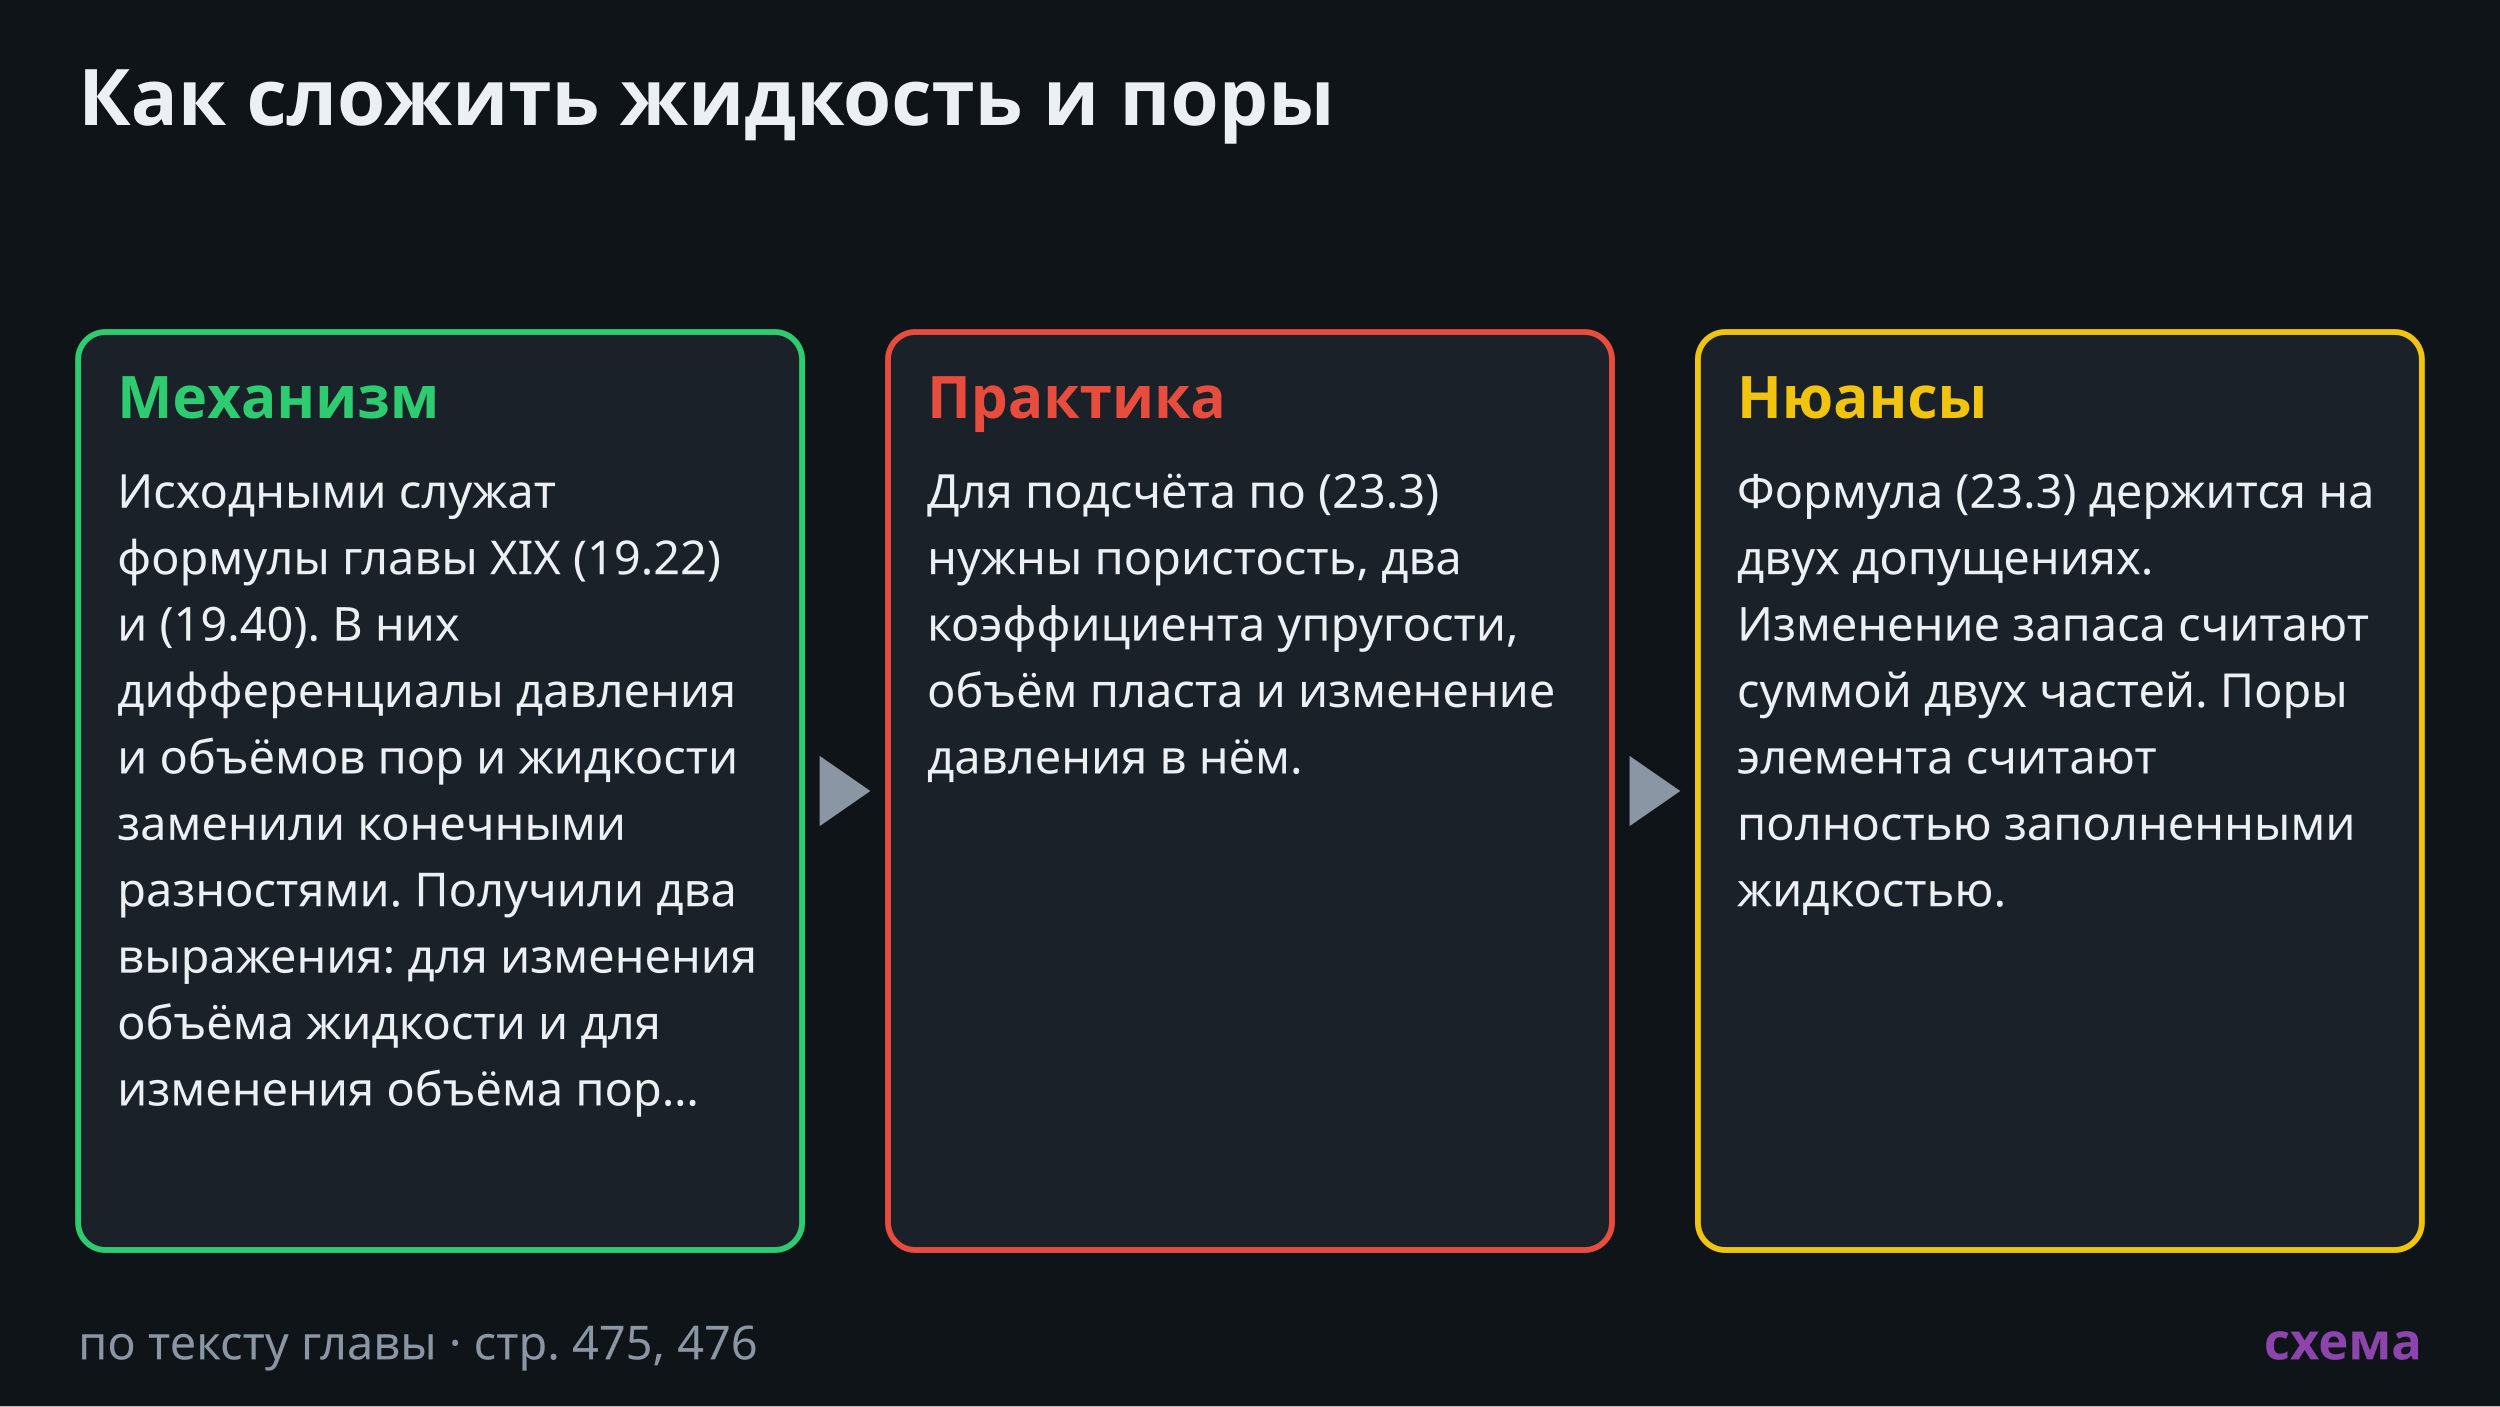
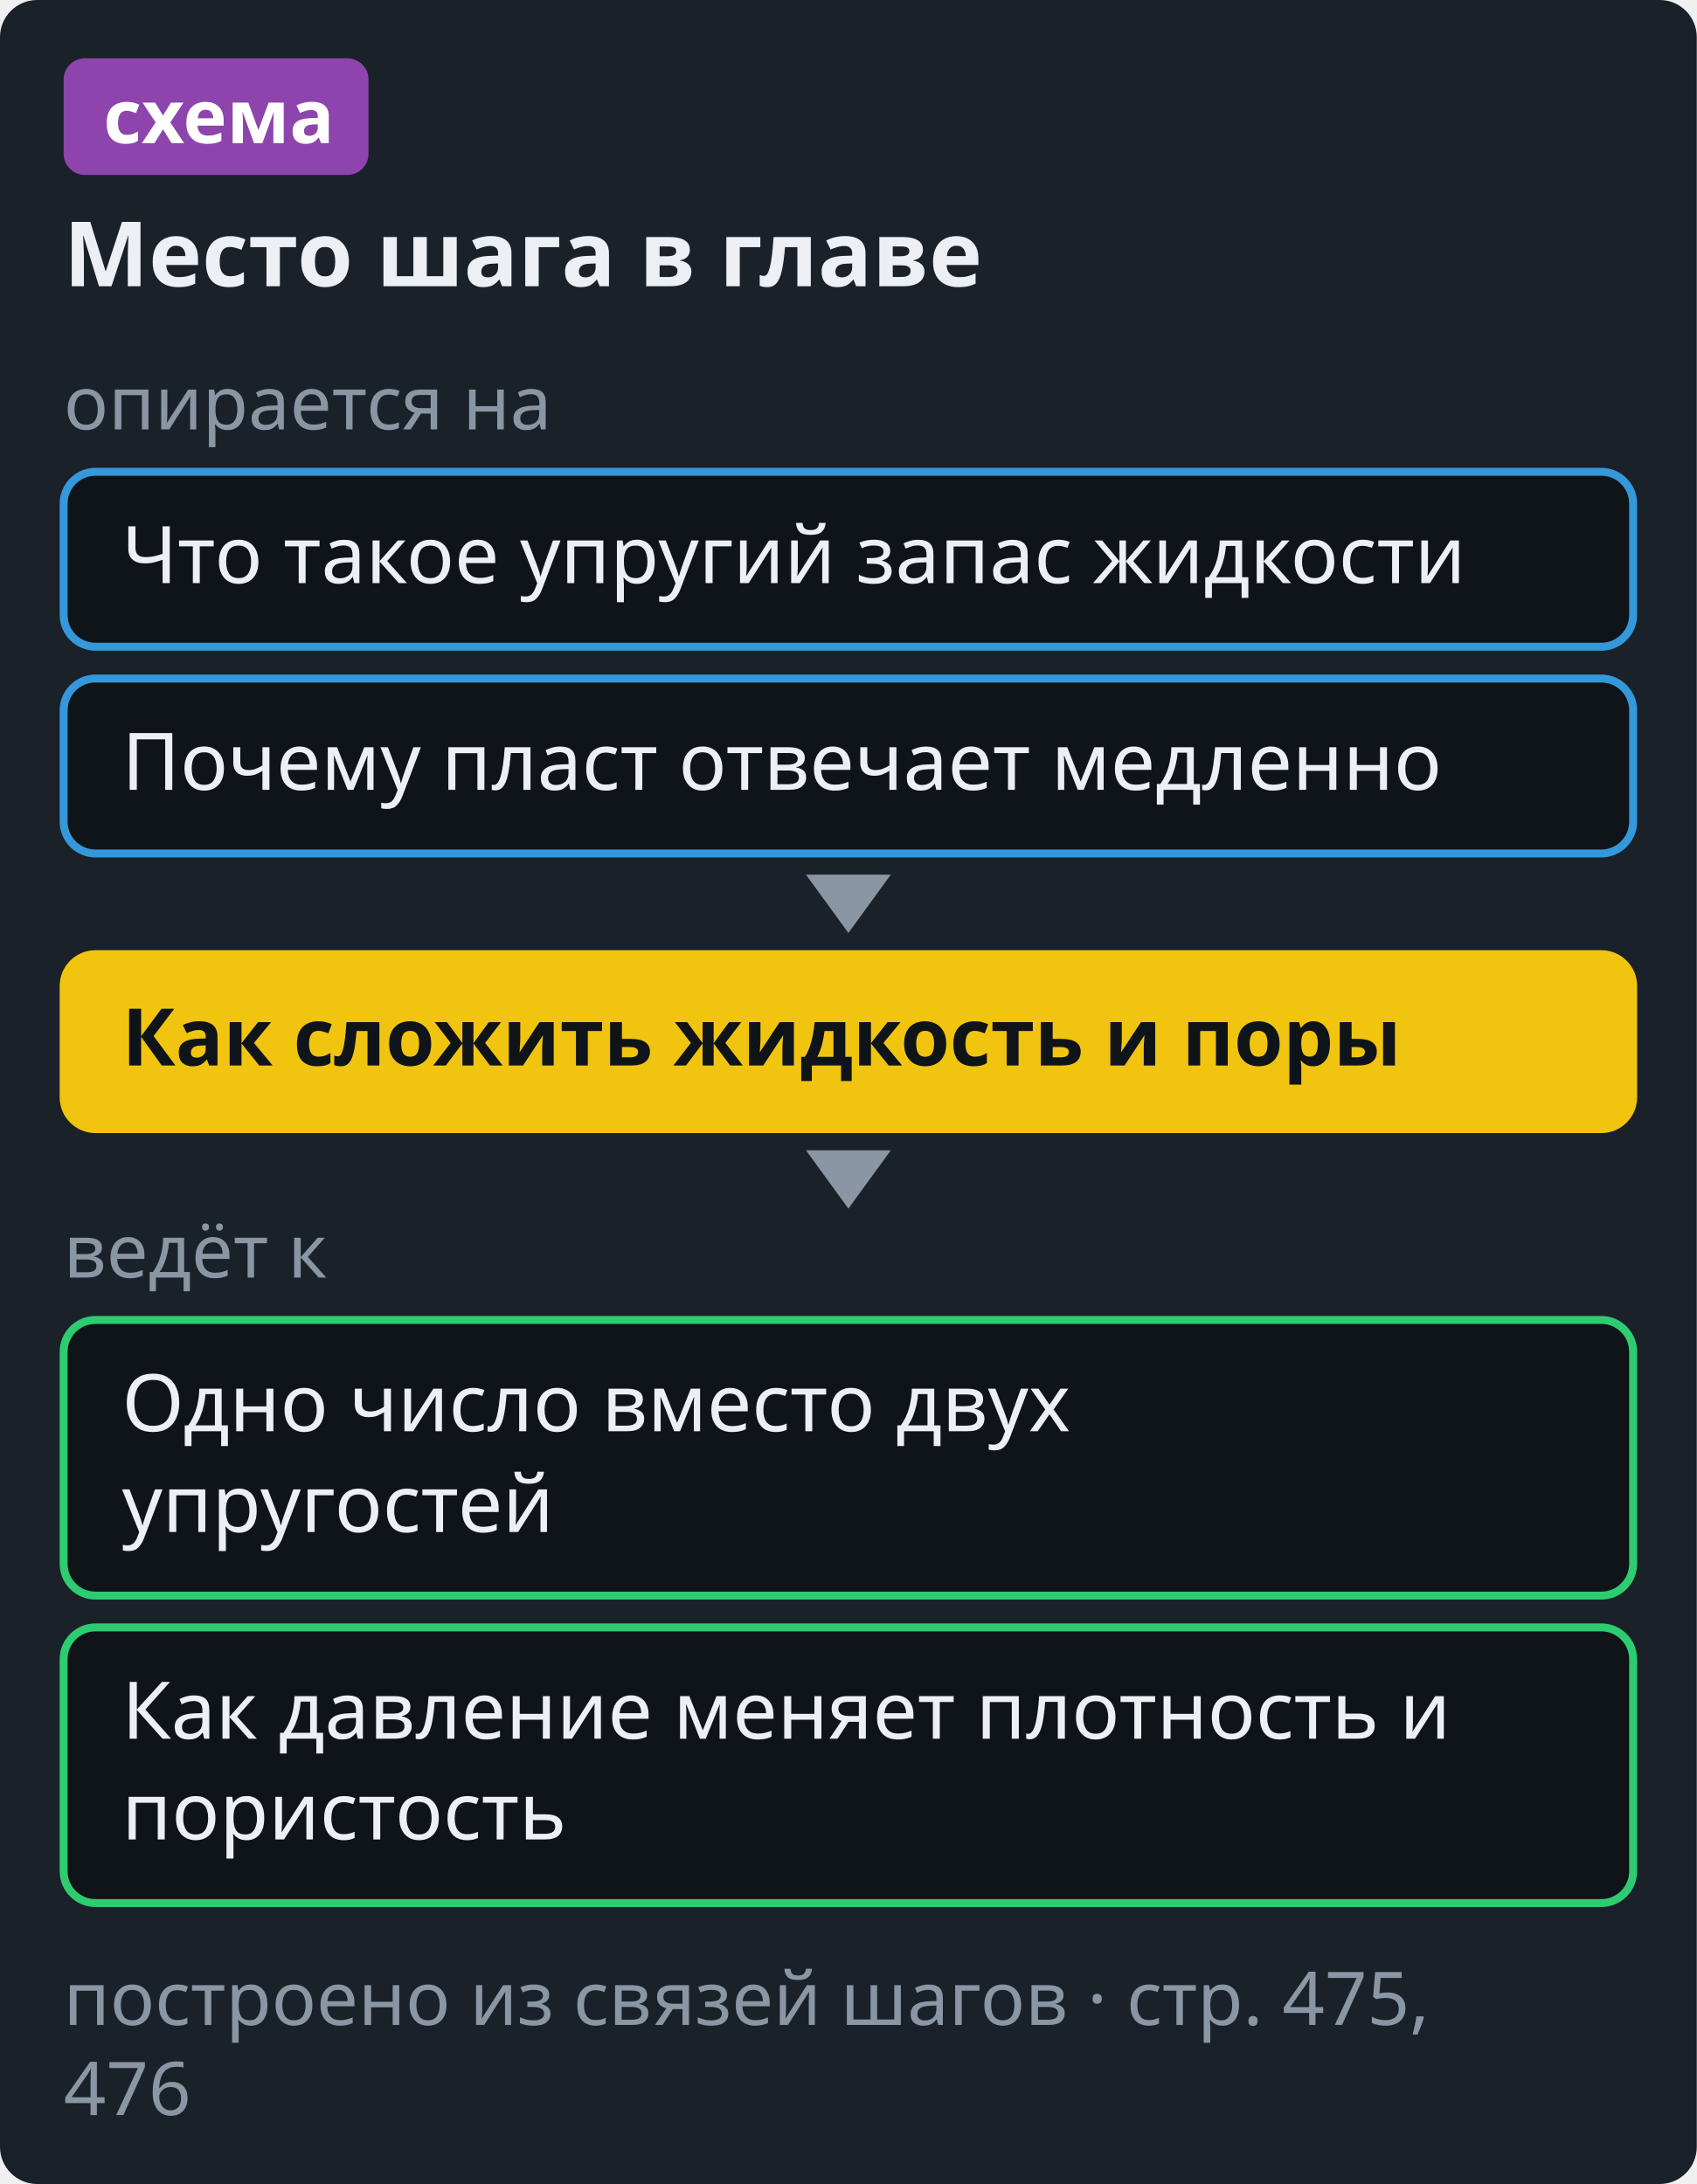
- <svg xmlns="http://www.w3.org/2000/svg" viewBox="0 0 1280 720" width="1280" height="720" style="max-width:100%;height:auto">
-   <rect width="1280" height="720" fill="#0F1419" />
-   <text x="40" y="64" font-family="Segoe UI" font-size="40" font-weight="700" fill="#ECEFF4">Как сложить жидкость и поры</text>
-   <text x="1240" y="696" text-anchor="end" font-family="Segoe UI" font-size="26" font-weight="700" fill="#8E44AD">схема</text>
-   <rect x="40.0" y="170" width="370.667" height="470" rx="14" fill="#1A2129" stroke="#2ECC71" stroke-width="3" />
-   <text x="60.0" y="214" font-family="Segoe UI" font-size="30" font-weight="700" fill="#2ECC71">Механизм</text>
-   <text x="60.0" y="260" font-family="Segoe UI" font-size="24" fill="#ECEFF4">Исходными служат</text>
-   <text x="60.0" y="294" font-family="Segoe UI" font-size="24" fill="#ECEFF4">формулы главы XIX (19.22)</text>
-   <text x="60.0" y="328" font-family="Segoe UI" font-size="24" fill="#ECEFF4">и (19.40). В них</text>
-   <text x="60.0" y="362" font-family="Segoe UI" font-size="24" fill="#ECEFF4">дифференциалы давления</text>
-   <text x="60.0" y="396" font-family="Segoe UI" font-size="24" fill="#ECEFF4">и объёмов пор и жидкости</text>
-   <text x="60.0" y="430" font-family="Segoe UI" font-size="24" fill="#ECEFF4">заменили конечными</text>
-   <text x="60.0" y="464" font-family="Segoe UI" font-size="24" fill="#ECEFF4">разностями. Получили два</text>
-   <text x="60.0" y="498" font-family="Segoe UI" font-size="24" fill="#ECEFF4">выражения: для изменения</text>
-   <text x="60.0" y="532" font-family="Segoe UI" font-size="24" fill="#ECEFF4">объёма жидкости и для</text>
-   <text x="60.0" y="566" font-family="Segoe UI" font-size="24" fill="#ECEFF4">изменения объёма пор…</text>
-   <polygon points="419.667,387 445.667,405 419.667,423" fill="#8A96A3" />
-   <rect x="454.667" y="170" width="370.667" height="470" rx="14" fill="#1A2129" stroke="#E74C3C" stroke-width="3" />
-   <text x="474.667" y="214" font-family="Segoe UI" font-size="30" font-weight="700" fill="#E74C3C">Практика</text>
-   <text x="474.667" y="260" font-family="Segoe UI" font-size="24" fill="#ECEFF4">Для подсчёта по (23.3)</text>
-   <text x="474.667" y="294" font-family="Segoe UI" font-size="24" fill="#ECEFF4">нужны пористость, два</text>
-   <text x="474.667" y="328" font-family="Segoe UI" font-size="24" fill="#ECEFF4">коэффициента упругости,</text>
-   <text x="474.667" y="362" font-family="Segoe UI" font-size="24" fill="#ECEFF4">объём пласта и изменение</text>
-   <text x="474.667" y="396" font-family="Segoe UI" font-size="24" fill="#ECEFF4">давления в нём.</text>
-   <polygon points="834.333,387 860.333,405 834.333,423" fill="#8A96A3" />
-   <rect x="869.333" y="170" width="370.667" height="470" rx="14" fill="#1A2129" stroke="#F1C40F" stroke-width="3" />
-   <text x="889.333" y="214" font-family="Segoe UI" font-size="30" font-weight="700" fill="#F1C40F">Нюансы</text>
-   <text x="889.333" y="260" font-family="Segoe UI" font-size="24" fill="#ECEFF4">Формула (23.3) держится на</text>
-   <text x="889.333" y="294" font-family="Segoe UI" font-size="24" fill="#ECEFF4">двух допущениях.</text>
-   <text x="889.333" y="328" font-family="Segoe UI" font-size="24" fill="#ECEFF4">Изменение запаса считают</text>
-   <text x="889.333" y="362" font-family="Segoe UI" font-size="24" fill="#ECEFF4">суммой двух частей. Поры</text>
-   <text x="889.333" y="396" font-family="Segoe UI" font-size="24" fill="#ECEFF4">элемента считают</text>
-   <text x="889.333" y="430" font-family="Segoe UI" font-size="24" fill="#ECEFF4">полностью заполненными</text>
-   <text x="889.333" y="464" font-family="Segoe UI" font-size="24" fill="#ECEFF4">жидкостью.</text>
-   <text x="40" y="696" font-family="Segoe UI" font-size="24" fill="#8A96A3">по тексту главы · стр. 475, 476</text>
+ <svg xmlns="http://www.w3.org/2000/svg" viewBox="0 0 640 824" width="640" height="824" style="max-width:100%;height:auto">
+   <rect width="640" height="824" rx="14" fill="#1A2129" />
+   <rect x="24" y="22" width="115" height="44" rx="8" fill="#8E44AD" />
+   <text x="39.0" y="54.0" font-family="Segoe UI,system-ui,sans-serif" font-size="28" font-weight="600" fill="#FFFFFF" text-anchor="start">схема</text>
+   <text x="24.0" y="108.0" font-family="Segoe UI,system-ui,sans-serif" font-size="34" font-weight="700" fill="#ECEFF4" text-anchor="start">Место шага в главе</text>
+   <text x="24.0" y="162.0" font-family="Segoe UI,system-ui,sans-serif" font-size="28" font-weight="400" fill="#8A96A3" text-anchor="start">опирается на</text>
+   <rect x="24" y="178" width="592" height="66" rx="12" fill="#0F1419" stroke="#3498DB" stroke-width="3" />
+   <text x="46.0" y="220.0" font-family="Segoe UI,system-ui,sans-serif" font-size="30" font-weight="400" fill="#ECEFF4" text-anchor="start">Что такое упругий запас жидкости</text>
+   <rect x="24" y="256" width="592" height="66" rx="12" fill="#0F1419" stroke="#3498DB" stroke-width="3" />
+   <text x="46.0" y="298.0" font-family="Segoe UI,system-ui,sans-serif" font-size="30" font-weight="400" fill="#ECEFF4" text-anchor="start">Почему пласт отвечает медленно</text>
+   <polygon points="304.0,330 336.0,330 320.0,352" fill="#8A96A3" />
+   <rect x="24" y="360" width="592" height="66" rx="12" fill="#F1C40F" stroke="#F1C40F" stroke-width="3" />
+   <text x="46.0" y="402.0" font-family="Segoe UI,system-ui,sans-serif" font-size="30" font-weight="700" fill="#0F1419" text-anchor="start">Как сложить жидкость и поры</text>
+   <polygon points="304.0,434 336.0,434 320.0,456" fill="#8A96A3" />
+   <text x="24.0" y="482.0" font-family="Segoe UI,system-ui,sans-serif" font-size="28" font-weight="400" fill="#8A96A3" text-anchor="start">ведёт к</text>
+   <rect x="24" y="498" width="592" height="104" rx="12" fill="#0F1419" stroke="#2ECC71" stroke-width="3" />
+   <text x="46.0" y="540.0" font-family="Segoe UI,system-ui,sans-serif" font-size="30" font-weight="400" fill="#ECEFF4" text-anchor="start">Одно число вместо двух</text>
+   <text x="46.0" y="578.0" font-family="Segoe UI,system-ui,sans-serif" font-size="30" font-weight="400" fill="#ECEFF4" text-anchor="start">упругостей</text>
+   <rect x="24" y="614" width="592" height="104" rx="12" fill="#0F1419" stroke="#2ECC71" stroke-width="3" />
+   <text x="46.0" y="656.0" font-family="Segoe UI,system-ui,sans-serif" font-size="30" font-weight="400" fill="#ECEFF4" text-anchor="start">Как давление меняет плотность и</text>
+   <text x="46.0" y="694.0" font-family="Segoe UI,system-ui,sans-serif" font-size="30" font-weight="400" fill="#ECEFF4" text-anchor="start">пористость</text>
+   <text x="24.0" y="764.0" font-family="Segoe UI,system-ui,sans-serif" font-size="28" font-weight="400" fill="#8A96A3" text-anchor="start">построено из связей шагов · стр. 475,</text>
+   <text x="24.0" y="798.0" font-family="Segoe UI,system-ui,sans-serif" font-size="28" font-weight="400" fill="#8A96A3" text-anchor="start">476</text>
</svg>
